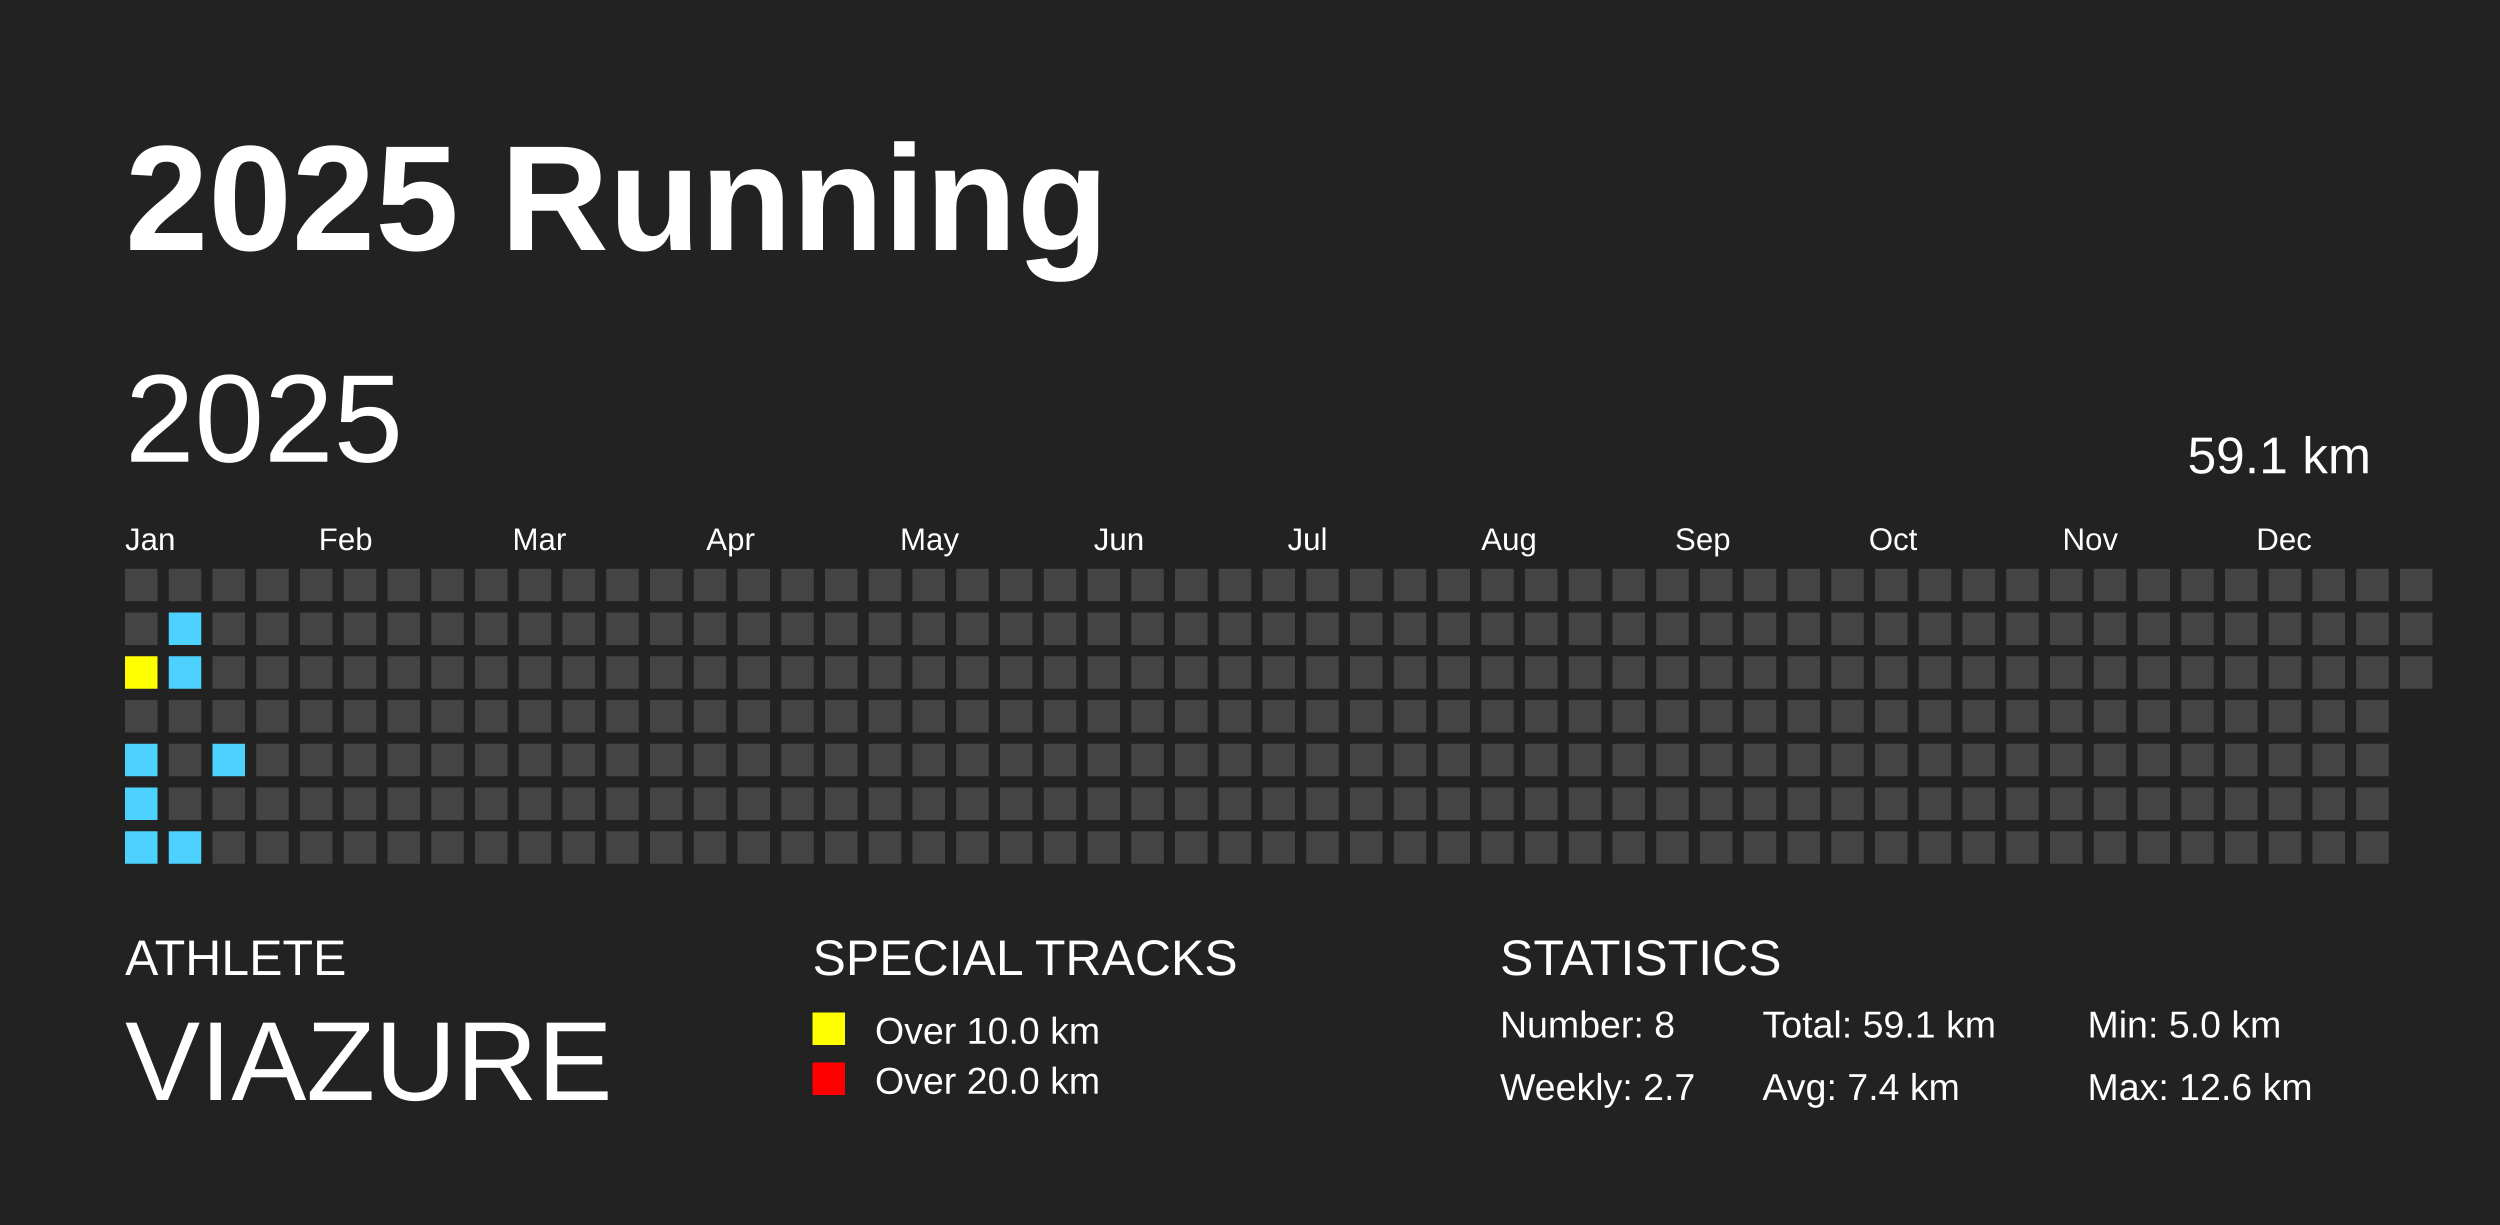
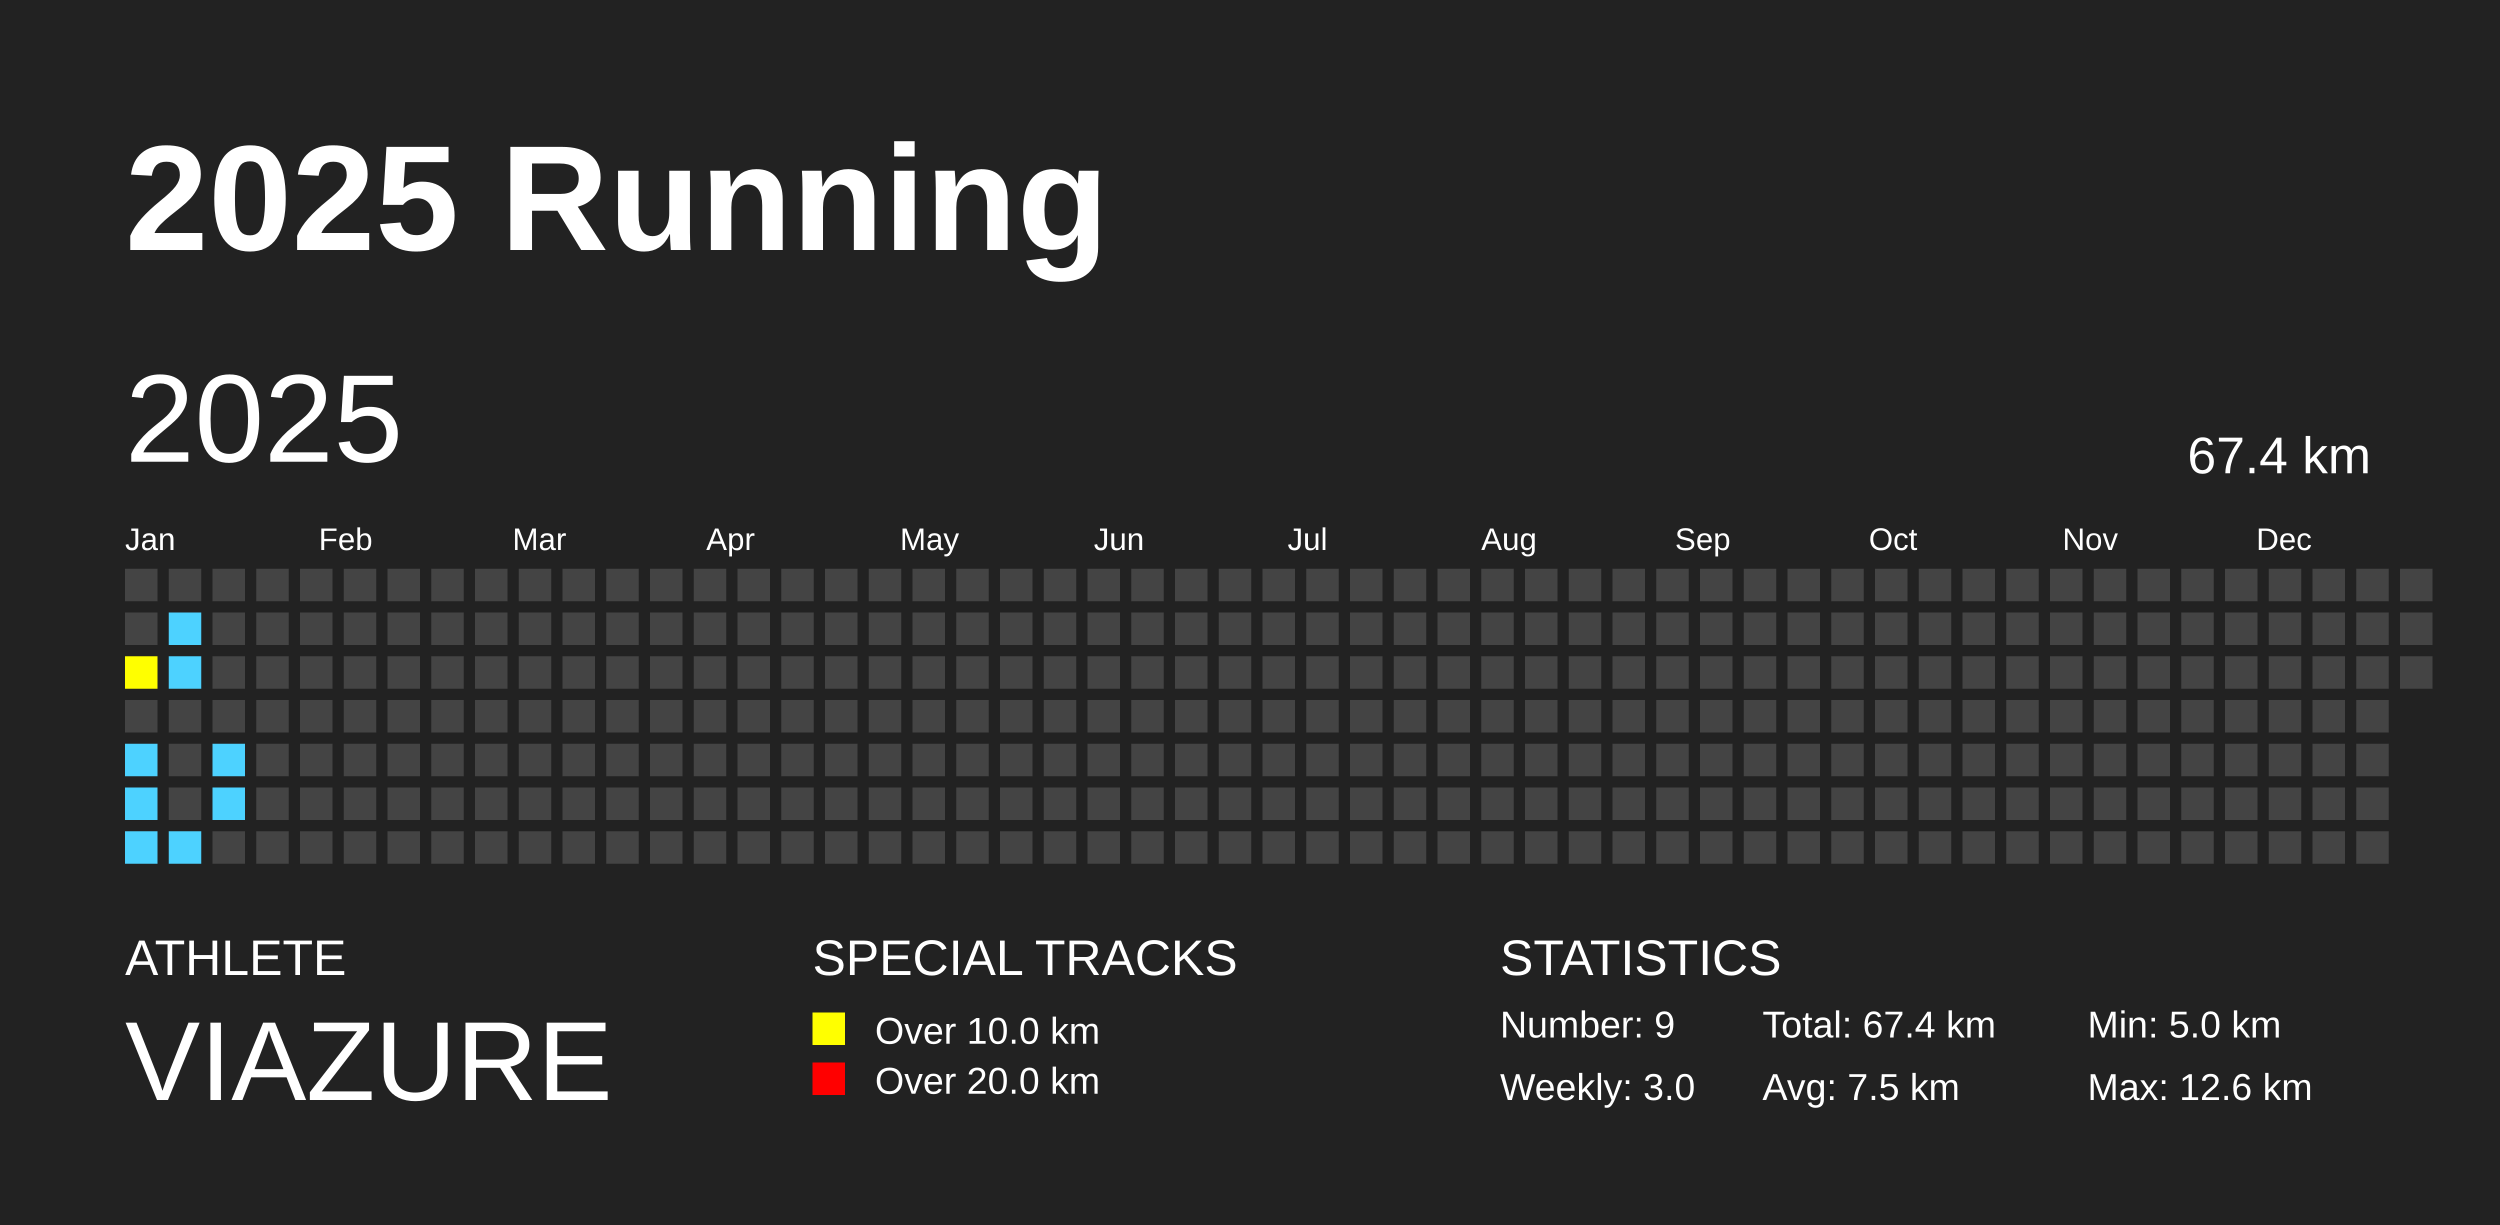
<svg xmlns="http://www.w3.org/2000/svg" baseProfile="full" height="98mm" version="1.1" viewBox="0,0,200,98" width="200mm">
  <defs />
  <rect fill="#222222" height="98" width="200" x="0" y="0" />
  <text fill="#FFFFFF" style="font-size:12px; font-family:Arial; font-weight:bold;" x="10" y="20">2025 Running</text>
  <text fill="#FFFFFF" style="font-size:4px; font-family:Arial" x="10" y="78">ATHLETE</text>
  <text fill="#FFFFFF" style="font-size:9px; font-family:Arial" x="10" y="88">VIAZURE</text>
  <text fill="#FFFFFF" style="font-size:4px; font-family:Arial" x="65" y="78">SPECIAL TRACKS</text>
  <rect fill="yellow" height="2.6" width="2.6" x="65" y="81" />
  <text fill="#FFFFFF" style="font-size:3px; font-family:Arial" x="70" y="83.5">Over 10.0 km</text>
  <rect fill="red" height="2.6" width="2.6" x="65" y="85" />
  <text fill="#FFFFFF" style="font-size:3px; font-family:Arial" x="70" y="87.5">Over 20.0 km</text>
  <text fill="#FFFFFF" style="font-size:4px; font-family:Arial" x="120" y="78">STATISTICS</text>
-   <text fill="#FFFFFF" style="font-size:3px; font-family:Arial" x="120" y="83">Number: 8</text>
-   <text fill="#FFFFFF" style="font-size:3px; font-family:Arial" x="120" y="88">Weekly: 2.7</text>
-   <text fill="#FFFFFF" style="font-size:3px; font-family:Arial" x="141" y="83">Total: 59.1 km</text>
-   <text fill="#FFFFFF" style="font-size:3px; font-family:Arial" x="141" y="88">Avg: 7.4 km</text>
+   <text fill="#FFFFFF" style="font-size:3px; font-family:Arial" x="120" y="83">Number: 9</text>
+   <text fill="#FFFFFF" style="font-size:3px; font-family:Arial" x="120" y="88">Weekly: 3.0</text>
+   <text fill="#FFFFFF" style="font-size:3px; font-family:Arial" x="141" y="83">Total: 67.4 km</text>
+   <text fill="#FFFFFF" style="font-size:3px; font-family:Arial" x="141" y="88">Avg: 7.5 km</text>
  <text fill="#FFFFFF" style="font-size:3px; font-family:Arial" x="167" y="83">Min: 5.0 km</text>
  <text fill="#FFFFFF" style="font-size:3px; font-family:Arial" x="167" y="88">Max: 12.6 km</text>
  <text dominant-baseline="hanging" fill="#FFFFFF" style="font-size:10.0px; font-family:Arial;" x="10" y="30">2025</text>
-   <text dominant-baseline="hanging" fill="#FFFFFF" style="font-size:4.125px; font-family:Arial;" x="175" y="35">59.1 km</text>
+   <text dominant-baseline="hanging" fill="#FFFFFF" style="font-size:4.125px; font-family:Arial;" x="175" y="35">67.4 km</text>
  <text fill="#FFFFFF" style="font-size:2.5px; font-family:Arial" x="10.0" y="44">Jan</text>
  <text fill="#FFFFFF" style="font-size:2.5px; font-family:Arial" x="25.5" y="44">Feb</text>
  <text fill="#FFFFFF" style="font-size:2.5px; font-family:Arial" x="41.0" y="44">Mar</text>
  <text fill="#FFFFFF" style="font-size:2.5px; font-family:Arial" x="56.5" y="44">Apr</text>
  <text fill="#FFFFFF" style="font-size:2.5px; font-family:Arial" x="72.0" y="44">May</text>
  <text fill="#FFFFFF" style="font-size:2.5px; font-family:Arial" x="87.5" y="44">Jun</text>
  <text fill="#FFFFFF" style="font-size:2.5px; font-family:Arial" x="103.0" y="44">Jul</text>
  <text fill="#FFFFFF" style="font-size:2.5px; font-family:Arial" x="118.5" y="44">Aug</text>
  <text fill="#FFFFFF" style="font-size:2.5px; font-family:Arial" x="134.0" y="44">Sep</text>
  <text fill="#FFFFFF" style="font-size:2.5px; font-family:Arial" x="149.5" y="44">Oct</text>
  <text fill="#FFFFFF" style="font-size:2.5px; font-family:Arial" x="165.0" y="44">Nov</text>
  <text fill="#FFFFFF" style="font-size:2.5px; font-family:Arial" x="180.5" y="44">Dec</text>
  <rect fill="#444444" height="2.6" width="2.6" x="10.0" y="45.5" />
  <rect fill="#444444" height="2.6" width="2.6" x="10.0" y="49.0" />
  <rect fill="yellow" height="2.6" width="2.6" x="10.0" y="52.5" />
  <rect fill="#444444" height="2.6" width="2.6" x="10.0" y="56.0" />
  <rect fill="#4DD2FF" height="2.6" width="2.6" x="10.0" y="59.5" />
  <rect fill="#4DD2FF" height="2.6" width="2.6" x="10.0" y="63.0" />
  <rect fill="#4DD2FF" height="2.6" width="2.6" x="10.0" y="66.5" />
  <rect fill="#444444" height="2.6" width="2.6" x="13.5" y="45.5" />
  <rect fill="#4DD2FF" height="2.6" width="2.6" x="13.5" y="49.0" />
  <rect fill="#4DD2FF" height="2.6" width="2.6" x="13.5" y="52.5" />
  <rect fill="#444444" height="2.6" width="2.6" x="13.5" y="56.0" />
  <rect fill="#444444" height="2.6" width="2.6" x="13.5" y="59.5" />
  <rect fill="#444444" height="2.6" width="2.6" x="13.5" y="63.0" />
  <rect fill="#4DD2FF" height="2.6" width="2.6" x="13.5" y="66.5" />
  <rect fill="#444444" height="2.6" width="2.6" x="17.0" y="45.5" />
  <rect fill="#444444" height="2.6" width="2.6" x="17.0" y="49.0" />
  <rect fill="#444444" height="2.6" width="2.6" x="17.0" y="52.5" />
  <rect fill="#444444" height="2.6" width="2.6" x="17.0" y="56.0" />
  <rect fill="#4DD2FF" height="2.6" width="2.6" x="17.0" y="59.5" />
-   <rect fill="#444444" height="2.6" width="2.6" x="17.0" y="63.0" />
+   <rect fill="#4DD2FF" height="2.6" width="2.6" x="17.0" y="63.0" />
  <rect fill="#444444" height="2.6" width="2.6" x="17.0" y="66.5" />
  <rect fill="#444444" height="2.6" width="2.6" x="20.5" y="45.5" />
  <rect fill="#444444" height="2.6" width="2.6" x="20.5" y="49.0" />
  <rect fill="#444444" height="2.6" width="2.6" x="20.5" y="52.5" />
  <rect fill="#444444" height="2.6" width="2.6" x="20.5" y="56.0" />
  <rect fill="#444444" height="2.6" width="2.6" x="20.5" y="59.5" />
  <rect fill="#444444" height="2.6" width="2.6" x="20.5" y="63.0" />
  <rect fill="#444444" height="2.6" width="2.6" x="20.5" y="66.5" />
  <rect fill="#444444" height="2.6" width="2.6" x="24.0" y="45.5" />
  <rect fill="#444444" height="2.6" width="2.6" x="24.0" y="49.0" />
  <rect fill="#444444" height="2.6" width="2.6" x="24.0" y="52.5" />
  <rect fill="#444444" height="2.6" width="2.6" x="24.0" y="56.0" />
  <rect fill="#444444" height="2.6" width="2.6" x="24.0" y="59.5" />
  <rect fill="#444444" height="2.6" width="2.6" x="24.0" y="63.0" />
  <rect fill="#444444" height="2.6" width="2.6" x="24.0" y="66.5" />
  <rect fill="#444444" height="2.6" width="2.6" x="27.5" y="45.5" />
  <rect fill="#444444" height="2.6" width="2.6" x="27.5" y="49.0" />
  <rect fill="#444444" height="2.6" width="2.6" x="27.5" y="52.5" />
  <rect fill="#444444" height="2.6" width="2.6" x="27.5" y="56.0" />
  <rect fill="#444444" height="2.6" width="2.6" x="27.5" y="59.5" />
  <rect fill="#444444" height="2.6" width="2.6" x="27.5" y="63.0" />
  <rect fill="#444444" height="2.6" width="2.6" x="27.5" y="66.5" />
  <rect fill="#444444" height="2.6" width="2.6" x="31.0" y="45.5" />
  <rect fill="#444444" height="2.6" width="2.6" x="31.0" y="49.0" />
  <rect fill="#444444" height="2.6" width="2.6" x="31.0" y="52.5" />
  <rect fill="#444444" height="2.6" width="2.6" x="31.0" y="56.0" />
  <rect fill="#444444" height="2.6" width="2.6" x="31.0" y="59.5" />
  <rect fill="#444444" height="2.6" width="2.6" x="31.0" y="63.0" />
  <rect fill="#444444" height="2.6" width="2.6" x="31.0" y="66.5" />
  <rect fill="#444444" height="2.6" width="2.6" x="34.5" y="45.5" />
  <rect fill="#444444" height="2.6" width="2.6" x="34.5" y="49.0" />
  <rect fill="#444444" height="2.6" width="2.6" x="34.5" y="52.5" />
  <rect fill="#444444" height="2.6" width="2.6" x="34.5" y="56.0" />
  <rect fill="#444444" height="2.6" width="2.6" x="34.5" y="59.5" />
  <rect fill="#444444" height="2.6" width="2.6" x="34.5" y="63.0" />
  <rect fill="#444444" height="2.6" width="2.6" x="34.5" y="66.5" />
  <rect fill="#444444" height="2.6" width="2.6" x="38.0" y="45.5" />
  <rect fill="#444444" height="2.6" width="2.6" x="38.0" y="49.0" />
  <rect fill="#444444" height="2.6" width="2.6" x="38.0" y="52.5" />
  <rect fill="#444444" height="2.6" width="2.6" x="38.0" y="56.0" />
  <rect fill="#444444" height="2.6" width="2.6" x="38.0" y="59.5" />
  <rect fill="#444444" height="2.6" width="2.6" x="38.0" y="63.0" />
  <rect fill="#444444" height="2.6" width="2.6" x="38.0" y="66.5" />
  <rect fill="#444444" height="2.6" width="2.6" x="41.5" y="45.5" />
  <rect fill="#444444" height="2.6" width="2.6" x="41.5" y="49.0" />
  <rect fill="#444444" height="2.6" width="2.6" x="41.5" y="52.5" />
  <rect fill="#444444" height="2.6" width="2.6" x="41.5" y="56.0" />
  <rect fill="#444444" height="2.6" width="2.6" x="41.5" y="59.5" />
  <rect fill="#444444" height="2.6" width="2.6" x="41.5" y="63.0" />
  <rect fill="#444444" height="2.6" width="2.6" x="41.5" y="66.5" />
  <rect fill="#444444" height="2.6" width="2.6" x="45.0" y="45.5" />
  <rect fill="#444444" height="2.6" width="2.6" x="45.0" y="49.0" />
  <rect fill="#444444" height="2.6" width="2.6" x="45.0" y="52.5" />
  <rect fill="#444444" height="2.6" width="2.6" x="45.0" y="56.0" />
  <rect fill="#444444" height="2.6" width="2.6" x="45.0" y="59.5" />
  <rect fill="#444444" height="2.6" width="2.6" x="45.0" y="63.0" />
  <rect fill="#444444" height="2.6" width="2.6" x="45.0" y="66.5" />
  <rect fill="#444444" height="2.6" width="2.6" x="48.5" y="45.5" />
  <rect fill="#444444" height="2.6" width="2.6" x="48.5" y="49.0" />
  <rect fill="#444444" height="2.6" width="2.6" x="48.5" y="52.5" />
  <rect fill="#444444" height="2.6" width="2.6" x="48.5" y="56.0" />
  <rect fill="#444444" height="2.6" width="2.6" x="48.5" y="59.5" />
  <rect fill="#444444" height="2.6" width="2.6" x="48.5" y="63.0" />
  <rect fill="#444444" height="2.6" width="2.6" x="48.5" y="66.5" />
  <rect fill="#444444" height="2.6" width="2.6" x="52.0" y="45.5" />
  <rect fill="#444444" height="2.6" width="2.6" x="52.0" y="49.0" />
  <rect fill="#444444" height="2.6" width="2.6" x="52.0" y="52.5" />
  <rect fill="#444444" height="2.6" width="2.6" x="52.0" y="56.0" />
  <rect fill="#444444" height="2.6" width="2.6" x="52.0" y="59.5" />
  <rect fill="#444444" height="2.6" width="2.6" x="52.0" y="63.0" />
  <rect fill="#444444" height="2.6" width="2.6" x="52.0" y="66.5" />
  <rect fill="#444444" height="2.6" width="2.6" x="55.5" y="45.5" />
  <rect fill="#444444" height="2.6" width="2.6" x="55.5" y="49.0" />
  <rect fill="#444444" height="2.6" width="2.6" x="55.5" y="52.5" />
  <rect fill="#444444" height="2.6" width="2.6" x="55.5" y="56.0" />
  <rect fill="#444444" height="2.6" width="2.6" x="55.5" y="59.5" />
  <rect fill="#444444" height="2.6" width="2.6" x="55.5" y="63.0" />
  <rect fill="#444444" height="2.6" width="2.6" x="55.5" y="66.5" />
  <rect fill="#444444" height="2.6" width="2.6" x="59.0" y="45.5" />
  <rect fill="#444444" height="2.6" width="2.6" x="59.0" y="49.0" />
  <rect fill="#444444" height="2.6" width="2.6" x="59.0" y="52.5" />
  <rect fill="#444444" height="2.6" width="2.6" x="59.0" y="56.0" />
  <rect fill="#444444" height="2.6" width="2.6" x="59.0" y="59.5" />
  <rect fill="#444444" height="2.6" width="2.6" x="59.0" y="63.0" />
  <rect fill="#444444" height="2.6" width="2.6" x="59.0" y="66.5" />
  <rect fill="#444444" height="2.6" width="2.6" x="62.5" y="45.5" />
  <rect fill="#444444" height="2.6" width="2.6" x="62.5" y="49.0" />
  <rect fill="#444444" height="2.6" width="2.6" x="62.5" y="52.5" />
  <rect fill="#444444" height="2.6" width="2.6" x="62.5" y="56.0" />
  <rect fill="#444444" height="2.6" width="2.6" x="62.5" y="59.5" />
  <rect fill="#444444" height="2.6" width="2.6" x="62.5" y="63.0" />
  <rect fill="#444444" height="2.6" width="2.6" x="62.5" y="66.5" />
  <rect fill="#444444" height="2.6" width="2.6" x="66.0" y="45.5" />
  <rect fill="#444444" height="2.6" width="2.6" x="66.0" y="49.0" />
  <rect fill="#444444" height="2.6" width="2.6" x="66.0" y="52.5" />
  <rect fill="#444444" height="2.6" width="2.6" x="66.0" y="56.0" />
  <rect fill="#444444" height="2.6" width="2.6" x="66.0" y="59.5" />
  <rect fill="#444444" height="2.6" width="2.6" x="66.0" y="63.0" />
  <rect fill="#444444" height="2.6" width="2.6" x="66.0" y="66.5" />
  <rect fill="#444444" height="2.6" width="2.6" x="69.5" y="45.5" />
  <rect fill="#444444" height="2.6" width="2.6" x="69.5" y="49.0" />
  <rect fill="#444444" height="2.6" width="2.6" x="69.5" y="52.5" />
  <rect fill="#444444" height="2.6" width="2.6" x="69.5" y="56.0" />
  <rect fill="#444444" height="2.6" width="2.6" x="69.5" y="59.5" />
  <rect fill="#444444" height="2.6" width="2.6" x="69.5" y="63.0" />
  <rect fill="#444444" height="2.6" width="2.6" x="69.5" y="66.5" />
  <rect fill="#444444" height="2.6" width="2.6" x="73.0" y="45.5" />
  <rect fill="#444444" height="2.6" width="2.6" x="73.0" y="49.0" />
  <rect fill="#444444" height="2.6" width="2.6" x="73.0" y="52.5" />
  <rect fill="#444444" height="2.6" width="2.6" x="73.0" y="56.0" />
  <rect fill="#444444" height="2.6" width="2.6" x="73.0" y="59.5" />
  <rect fill="#444444" height="2.6" width="2.6" x="73.0" y="63.0" />
  <rect fill="#444444" height="2.6" width="2.6" x="73.0" y="66.5" />
  <rect fill="#444444" height="2.6" width="2.6" x="76.5" y="45.5" />
  <rect fill="#444444" height="2.6" width="2.6" x="76.5" y="49.0" />
  <rect fill="#444444" height="2.6" width="2.6" x="76.5" y="52.5" />
  <rect fill="#444444" height="2.6" width="2.6" x="76.5" y="56.0" />
  <rect fill="#444444" height="2.6" width="2.6" x="76.5" y="59.5" />
  <rect fill="#444444" height="2.6" width="2.6" x="76.5" y="63.0" />
  <rect fill="#444444" height="2.6" width="2.6" x="76.5" y="66.5" />
  <rect fill="#444444" height="2.6" width="2.6" x="80.0" y="45.5" />
  <rect fill="#444444" height="2.6" width="2.6" x="80.0" y="49.0" />
  <rect fill="#444444" height="2.6" width="2.6" x="80.0" y="52.5" />
  <rect fill="#444444" height="2.6" width="2.6" x="80.0" y="56.0" />
  <rect fill="#444444" height="2.6" width="2.6" x="80.0" y="59.5" />
  <rect fill="#444444" height="2.6" width="2.6" x="80.0" y="63.0" />
  <rect fill="#444444" height="2.6" width="2.6" x="80.0" y="66.5" />
  <rect fill="#444444" height="2.6" width="2.6" x="83.5" y="45.5" />
  <rect fill="#444444" height="2.6" width="2.6" x="83.5" y="49.0" />
  <rect fill="#444444" height="2.6" width="2.6" x="83.5" y="52.5" />
  <rect fill="#444444" height="2.6" width="2.6" x="83.5" y="56.0" />
  <rect fill="#444444" height="2.6" width="2.6" x="83.5" y="59.5" />
  <rect fill="#444444" height="2.6" width="2.6" x="83.5" y="63.0" />
  <rect fill="#444444" height="2.6" width="2.6" x="83.5" y="66.5" />
  <rect fill="#444444" height="2.6" width="2.6" x="87.0" y="45.5" />
  <rect fill="#444444" height="2.6" width="2.6" x="87.0" y="49.0" />
  <rect fill="#444444" height="2.6" width="2.6" x="87.0" y="52.5" />
  <rect fill="#444444" height="2.6" width="2.6" x="87.0" y="56.0" />
  <rect fill="#444444" height="2.6" width="2.6" x="87.0" y="59.5" />
  <rect fill="#444444" height="2.6" width="2.6" x="87.0" y="63.0" />
  <rect fill="#444444" height="2.6" width="2.6" x="87.0" y="66.5" />
  <rect fill="#444444" height="2.6" width="2.6" x="90.5" y="45.5" />
  <rect fill="#444444" height="2.6" width="2.6" x="90.5" y="49.0" />
  <rect fill="#444444" height="2.6" width="2.6" x="90.5" y="52.5" />
  <rect fill="#444444" height="2.6" width="2.6" x="90.5" y="56.0" />
  <rect fill="#444444" height="2.6" width="2.6" x="90.5" y="59.5" />
  <rect fill="#444444" height="2.6" width="2.6" x="90.5" y="63.0" />
  <rect fill="#444444" height="2.6" width="2.6" x="90.5" y="66.5" />
  <rect fill="#444444" height="2.6" width="2.6" x="94.0" y="45.5" />
  <rect fill="#444444" height="2.6" width="2.6" x="94.0" y="49.0" />
  <rect fill="#444444" height="2.6" width="2.6" x="94.0" y="52.5" />
  <rect fill="#444444" height="2.6" width="2.6" x="94.0" y="56.0" />
  <rect fill="#444444" height="2.6" width="2.6" x="94.0" y="59.5" />
  <rect fill="#444444" height="2.6" width="2.6" x="94.0" y="63.0" />
  <rect fill="#444444" height="2.6" width="2.6" x="94.0" y="66.5" />
  <rect fill="#444444" height="2.6" width="2.6" x="97.5" y="45.5" />
  <rect fill="#444444" height="2.6" width="2.6" x="97.5" y="49.0" />
  <rect fill="#444444" height="2.6" width="2.6" x="97.5" y="52.5" />
  <rect fill="#444444" height="2.6" width="2.6" x="97.5" y="56.0" />
  <rect fill="#444444" height="2.6" width="2.6" x="97.5" y="59.5" />
  <rect fill="#444444" height="2.6" width="2.6" x="97.5" y="63.0" />
  <rect fill="#444444" height="2.6" width="2.6" x="97.5" y="66.5" />
  <rect fill="#444444" height="2.6" width="2.6" x="101.0" y="45.5" />
  <rect fill="#444444" height="2.6" width="2.6" x="101.0" y="49.0" />
  <rect fill="#444444" height="2.6" width="2.6" x="101.0" y="52.5" />
  <rect fill="#444444" height="2.6" width="2.6" x="101.0" y="56.0" />
  <rect fill="#444444" height="2.6" width="2.6" x="101.0" y="59.5" />
  <rect fill="#444444" height="2.6" width="2.6" x="101.0" y="63.0" />
  <rect fill="#444444" height="2.6" width="2.6" x="101.0" y="66.5" />
  <rect fill="#444444" height="2.6" width="2.6" x="104.5" y="45.5" />
  <rect fill="#444444" height="2.6" width="2.6" x="104.5" y="49.0" />
  <rect fill="#444444" height="2.6" width="2.6" x="104.5" y="52.5" />
  <rect fill="#444444" height="2.6" width="2.6" x="104.5" y="56.0" />
  <rect fill="#444444" height="2.6" width="2.6" x="104.5" y="59.5" />
  <rect fill="#444444" height="2.6" width="2.6" x="104.5" y="63.0" />
  <rect fill="#444444" height="2.6" width="2.6" x="104.5" y="66.5" />
  <rect fill="#444444" height="2.6" width="2.6" x="108.0" y="45.5" />
  <rect fill="#444444" height="2.6" width="2.6" x="108.0" y="49.0" />
  <rect fill="#444444" height="2.6" width="2.6" x="108.0" y="52.5" />
  <rect fill="#444444" height="2.6" width="2.6" x="108.0" y="56.0" />
  <rect fill="#444444" height="2.6" width="2.6" x="108.0" y="59.5" />
  <rect fill="#444444" height="2.6" width="2.6" x="108.0" y="63.0" />
  <rect fill="#444444" height="2.6" width="2.6" x="108.0" y="66.5" />
  <rect fill="#444444" height="2.6" width="2.6" x="111.5" y="45.5" />
  <rect fill="#444444" height="2.6" width="2.6" x="111.5" y="49.0" />
  <rect fill="#444444" height="2.6" width="2.6" x="111.5" y="52.5" />
  <rect fill="#444444" height="2.6" width="2.6" x="111.5" y="56.0" />
  <rect fill="#444444" height="2.6" width="2.6" x="111.5" y="59.5" />
  <rect fill="#444444" height="2.6" width="2.6" x="111.5" y="63.0" />
  <rect fill="#444444" height="2.6" width="2.6" x="111.5" y="66.5" />
  <rect fill="#444444" height="2.6" width="2.6" x="115.0" y="45.5" />
  <rect fill="#444444" height="2.6" width="2.6" x="115.0" y="49.0" />
  <rect fill="#444444" height="2.6" width="2.6" x="115.0" y="52.5" />
  <rect fill="#444444" height="2.6" width="2.6" x="115.0" y="56.0" />
  <rect fill="#444444" height="2.6" width="2.6" x="115.0" y="59.5" />
  <rect fill="#444444" height="2.6" width="2.6" x="115.0" y="63.0" />
  <rect fill="#444444" height="2.6" width="2.6" x="115.0" y="66.5" />
  <rect fill="#444444" height="2.6" width="2.6" x="118.5" y="45.5" />
  <rect fill="#444444" height="2.6" width="2.6" x="118.5" y="49.0" />
  <rect fill="#444444" height="2.6" width="2.6" x="118.5" y="52.5" />
  <rect fill="#444444" height="2.6" width="2.6" x="118.5" y="56.0" />
  <rect fill="#444444" height="2.6" width="2.6" x="118.5" y="59.5" />
  <rect fill="#444444" height="2.6" width="2.6" x="118.5" y="63.0" />
  <rect fill="#444444" height="2.6" width="2.6" x="118.5" y="66.5" />
  <rect fill="#444444" height="2.6" width="2.6" x="122.0" y="45.5" />
  <rect fill="#444444" height="2.6" width="2.6" x="122.0" y="49.0" />
  <rect fill="#444444" height="2.6" width="2.6" x="122.0" y="52.5" />
  <rect fill="#444444" height="2.6" width="2.6" x="122.0" y="56.0" />
  <rect fill="#444444" height="2.6" width="2.6" x="122.0" y="59.5" />
  <rect fill="#444444" height="2.6" width="2.6" x="122.0" y="63.0" />
  <rect fill="#444444" height="2.6" width="2.6" x="122.0" y="66.5" />
  <rect fill="#444444" height="2.6" width="2.6" x="125.5" y="45.5" />
  <rect fill="#444444" height="2.6" width="2.6" x="125.5" y="49.0" />
  <rect fill="#444444" height="2.6" width="2.6" x="125.5" y="52.5" />
  <rect fill="#444444" height="2.6" width="2.6" x="125.5" y="56.0" />
  <rect fill="#444444" height="2.6" width="2.6" x="125.5" y="59.5" />
  <rect fill="#444444" height="2.6" width="2.6" x="125.5" y="63.0" />
  <rect fill="#444444" height="2.6" width="2.6" x="125.5" y="66.5" />
  <rect fill="#444444" height="2.6" width="2.6" x="129.0" y="45.5" />
  <rect fill="#444444" height="2.6" width="2.6" x="129.0" y="49.0" />
  <rect fill="#444444" height="2.6" width="2.6" x="129.0" y="52.5" />
  <rect fill="#444444" height="2.6" width="2.6" x="129.0" y="56.0" />
  <rect fill="#444444" height="2.6" width="2.6" x="129.0" y="59.5" />
  <rect fill="#444444" height="2.6" width="2.6" x="129.0" y="63.0" />
  <rect fill="#444444" height="2.6" width="2.6" x="129.0" y="66.5" />
  <rect fill="#444444" height="2.6" width="2.6" x="132.5" y="45.5" />
  <rect fill="#444444" height="2.6" width="2.6" x="132.5" y="49.0" />
  <rect fill="#444444" height="2.6" width="2.6" x="132.5" y="52.5" />
  <rect fill="#444444" height="2.6" width="2.6" x="132.5" y="56.0" />
  <rect fill="#444444" height="2.6" width="2.6" x="132.5" y="59.5" />
  <rect fill="#444444" height="2.6" width="2.6" x="132.5" y="63.0" />
  <rect fill="#444444" height="2.6" width="2.6" x="132.5" y="66.5" />
  <rect fill="#444444" height="2.6" width="2.6" x="136.0" y="45.5" />
  <rect fill="#444444" height="2.6" width="2.6" x="136.0" y="49.0" />
  <rect fill="#444444" height="2.6" width="2.6" x="136.0" y="52.5" />
  <rect fill="#444444" height="2.6" width="2.6" x="136.0" y="56.0" />
  <rect fill="#444444" height="2.6" width="2.6" x="136.0" y="59.5" />
  <rect fill="#444444" height="2.6" width="2.6" x="136.0" y="63.0" />
  <rect fill="#444444" height="2.6" width="2.6" x="136.0" y="66.5" />
  <rect fill="#444444" height="2.6" width="2.6" x="139.5" y="45.5" />
  <rect fill="#444444" height="2.6" width="2.6" x="139.5" y="49.0" />
  <rect fill="#444444" height="2.6" width="2.6" x="139.5" y="52.5" />
  <rect fill="#444444" height="2.6" width="2.6" x="139.5" y="56.0" />
  <rect fill="#444444" height="2.6" width="2.6" x="139.5" y="59.5" />
  <rect fill="#444444" height="2.6" width="2.6" x="139.5" y="63.0" />
  <rect fill="#444444" height="2.6" width="2.6" x="139.5" y="66.5" />
  <rect fill="#444444" height="2.6" width="2.6" x="143.0" y="45.5" />
  <rect fill="#444444" height="2.6" width="2.6" x="143.0" y="49.0" />
  <rect fill="#444444" height="2.6" width="2.6" x="143.0" y="52.5" />
  <rect fill="#444444" height="2.6" width="2.6" x="143.0" y="56.0" />
  <rect fill="#444444" height="2.6" width="2.6" x="143.0" y="59.5" />
  <rect fill="#444444" height="2.6" width="2.6" x="143.0" y="63.0" />
  <rect fill="#444444" height="2.6" width="2.6" x="143.0" y="66.5" />
  <rect fill="#444444" height="2.6" width="2.6" x="146.5" y="45.5" />
  <rect fill="#444444" height="2.6" width="2.6" x="146.5" y="49.0" />
  <rect fill="#444444" height="2.6" width="2.6" x="146.5" y="52.5" />
  <rect fill="#444444" height="2.6" width="2.6" x="146.5" y="56.0" />
  <rect fill="#444444" height="2.6" width="2.6" x="146.5" y="59.5" />
  <rect fill="#444444" height="2.6" width="2.6" x="146.5" y="63.0" />
  <rect fill="#444444" height="2.6" width="2.6" x="146.5" y="66.5" />
  <rect fill="#444444" height="2.6" width="2.6" x="150.0" y="45.5" />
  <rect fill="#444444" height="2.6" width="2.6" x="150.0" y="49.0" />
  <rect fill="#444444" height="2.6" width="2.6" x="150.0" y="52.5" />
  <rect fill="#444444" height="2.6" width="2.6" x="150.0" y="56.0" />
  <rect fill="#444444" height="2.6" width="2.6" x="150.0" y="59.5" />
  <rect fill="#444444" height="2.6" width="2.6" x="150.0" y="63.0" />
  <rect fill="#444444" height="2.6" width="2.6" x="150.0" y="66.5" />
  <rect fill="#444444" height="2.6" width="2.6" x="153.5" y="45.5" />
  <rect fill="#444444" height="2.6" width="2.6" x="153.5" y="49.0" />
  <rect fill="#444444" height="2.6" width="2.6" x="153.5" y="52.5" />
  <rect fill="#444444" height="2.6" width="2.6" x="153.5" y="56.0" />
  <rect fill="#444444" height="2.6" width="2.6" x="153.5" y="59.5" />
  <rect fill="#444444" height="2.6" width="2.6" x="153.5" y="63.0" />
  <rect fill="#444444" height="2.6" width="2.6" x="153.5" y="66.5" />
  <rect fill="#444444" height="2.6" width="2.6" x="157.0" y="45.5" />
  <rect fill="#444444" height="2.6" width="2.6" x="157.0" y="49.0" />
  <rect fill="#444444" height="2.6" width="2.6" x="157.0" y="52.5" />
  <rect fill="#444444" height="2.6" width="2.6" x="157.0" y="56.0" />
  <rect fill="#444444" height="2.6" width="2.6" x="157.0" y="59.5" />
  <rect fill="#444444" height="2.6" width="2.6" x="157.0" y="63.0" />
  <rect fill="#444444" height="2.6" width="2.6" x="157.0" y="66.5" />
  <rect fill="#444444" height="2.6" width="2.6" x="160.5" y="45.5" />
  <rect fill="#444444" height="2.6" width="2.6" x="160.5" y="49.0" />
  <rect fill="#444444" height="2.6" width="2.6" x="160.5" y="52.5" />
  <rect fill="#444444" height="2.6" width="2.6" x="160.5" y="56.0" />
  <rect fill="#444444" height="2.6" width="2.6" x="160.5" y="59.5" />
  <rect fill="#444444" height="2.6" width="2.6" x="160.5" y="63.0" />
  <rect fill="#444444" height="2.6" width="2.6" x="160.5" y="66.5" />
  <rect fill="#444444" height="2.6" width="2.6" x="164.0" y="45.5" />
  <rect fill="#444444" height="2.6" width="2.6" x="164.0" y="49.0" />
  <rect fill="#444444" height="2.6" width="2.6" x="164.0" y="52.5" />
  <rect fill="#444444" height="2.6" width="2.6" x="164.0" y="56.0" />
  <rect fill="#444444" height="2.6" width="2.6" x="164.0" y="59.5" />
  <rect fill="#444444" height="2.6" width="2.6" x="164.0" y="63.0" />
  <rect fill="#444444" height="2.6" width="2.6" x="164.0" y="66.5" />
  <rect fill="#444444" height="2.6" width="2.6" x="167.5" y="45.5" />
  <rect fill="#444444" height="2.6" width="2.6" x="167.5" y="49.0" />
  <rect fill="#444444" height="2.6" width="2.6" x="167.5" y="52.5" />
  <rect fill="#444444" height="2.6" width="2.6" x="167.5" y="56.0" />
  <rect fill="#444444" height="2.6" width="2.6" x="167.5" y="59.5" />
  <rect fill="#444444" height="2.6" width="2.6" x="167.5" y="63.0" />
  <rect fill="#444444" height="2.6" width="2.6" x="167.5" y="66.5" />
  <rect fill="#444444" height="2.6" width="2.6" x="171.0" y="45.5" />
  <rect fill="#444444" height="2.6" width="2.6" x="171.0" y="49.0" />
  <rect fill="#444444" height="2.6" width="2.6" x="171.0" y="52.5" />
  <rect fill="#444444" height="2.6" width="2.6" x="171.0" y="56.0" />
  <rect fill="#444444" height="2.6" width="2.6" x="171.0" y="59.5" />
  <rect fill="#444444" height="2.6" width="2.6" x="171.0" y="63.0" />
  <rect fill="#444444" height="2.6" width="2.6" x="171.0" y="66.5" />
  <rect fill="#444444" height="2.6" width="2.6" x="174.5" y="45.5" />
  <rect fill="#444444" height="2.6" width="2.6" x="174.5" y="49.0" />
  <rect fill="#444444" height="2.6" width="2.6" x="174.5" y="52.5" />
  <rect fill="#444444" height="2.6" width="2.6" x="174.5" y="56.0" />
  <rect fill="#444444" height="2.6" width="2.6" x="174.5" y="59.5" />
  <rect fill="#444444" height="2.6" width="2.6" x="174.5" y="63.0" />
  <rect fill="#444444" height="2.6" width="2.6" x="174.5" y="66.5" />
  <rect fill="#444444" height="2.6" width="2.6" x="178.0" y="45.5" />
  <rect fill="#444444" height="2.6" width="2.6" x="178.0" y="49.0" />
  <rect fill="#444444" height="2.6" width="2.6" x="178.0" y="52.5" />
  <rect fill="#444444" height="2.6" width="2.6" x="178.0" y="56.0" />
  <rect fill="#444444" height="2.6" width="2.6" x="178.0" y="59.5" />
  <rect fill="#444444" height="2.6" width="2.6" x="178.0" y="63.0" />
  <rect fill="#444444" height="2.6" width="2.6" x="178.0" y="66.5" />
  <rect fill="#444444" height="2.6" width="2.6" x="181.5" y="45.5" />
  <rect fill="#444444" height="2.6" width="2.6" x="181.5" y="49.0" />
  <rect fill="#444444" height="2.6" width="2.6" x="181.5" y="52.5" />
  <rect fill="#444444" height="2.6" width="2.6" x="181.5" y="56.0" />
  <rect fill="#444444" height="2.6" width="2.6" x="181.5" y="59.5" />
  <rect fill="#444444" height="2.6" width="2.6" x="181.5" y="63.0" />
  <rect fill="#444444" height="2.6" width="2.6" x="181.5" y="66.5" />
  <rect fill="#444444" height="2.6" width="2.6" x="185.0" y="45.5" />
  <rect fill="#444444" height="2.6" width="2.6" x="185.0" y="49.0" />
  <rect fill="#444444" height="2.6" width="2.6" x="185.0" y="52.5" />
  <rect fill="#444444" height="2.6" width="2.6" x="185.0" y="56.0" />
  <rect fill="#444444" height="2.6" width="2.6" x="185.0" y="59.5" />
  <rect fill="#444444" height="2.6" width="2.6" x="185.0" y="63.0" />
  <rect fill="#444444" height="2.6" width="2.6" x="185.0" y="66.5" />
  <rect fill="#444444" height="2.6" width="2.6" x="188.5" y="45.5" />
  <rect fill="#444444" height="2.6" width="2.6" x="188.5" y="49.0" />
  <rect fill="#444444" height="2.6" width="2.6" x="188.5" y="52.5" />
  <rect fill="#444444" height="2.6" width="2.6" x="188.5" y="56.0" />
  <rect fill="#444444" height="2.6" width="2.6" x="188.5" y="59.5" />
  <rect fill="#444444" height="2.6" width="2.6" x="188.5" y="63.0" />
  <rect fill="#444444" height="2.6" width="2.6" x="188.5" y="66.5" />
  <rect fill="#444444" height="2.6" width="2.6" x="192.0" y="45.5" />
  <rect fill="#444444" height="2.6" width="2.6" x="192.0" y="49.0" />
  <rect fill="#444444" height="2.6" width="2.6" x="192.0" y="52.5" />
</svg>
